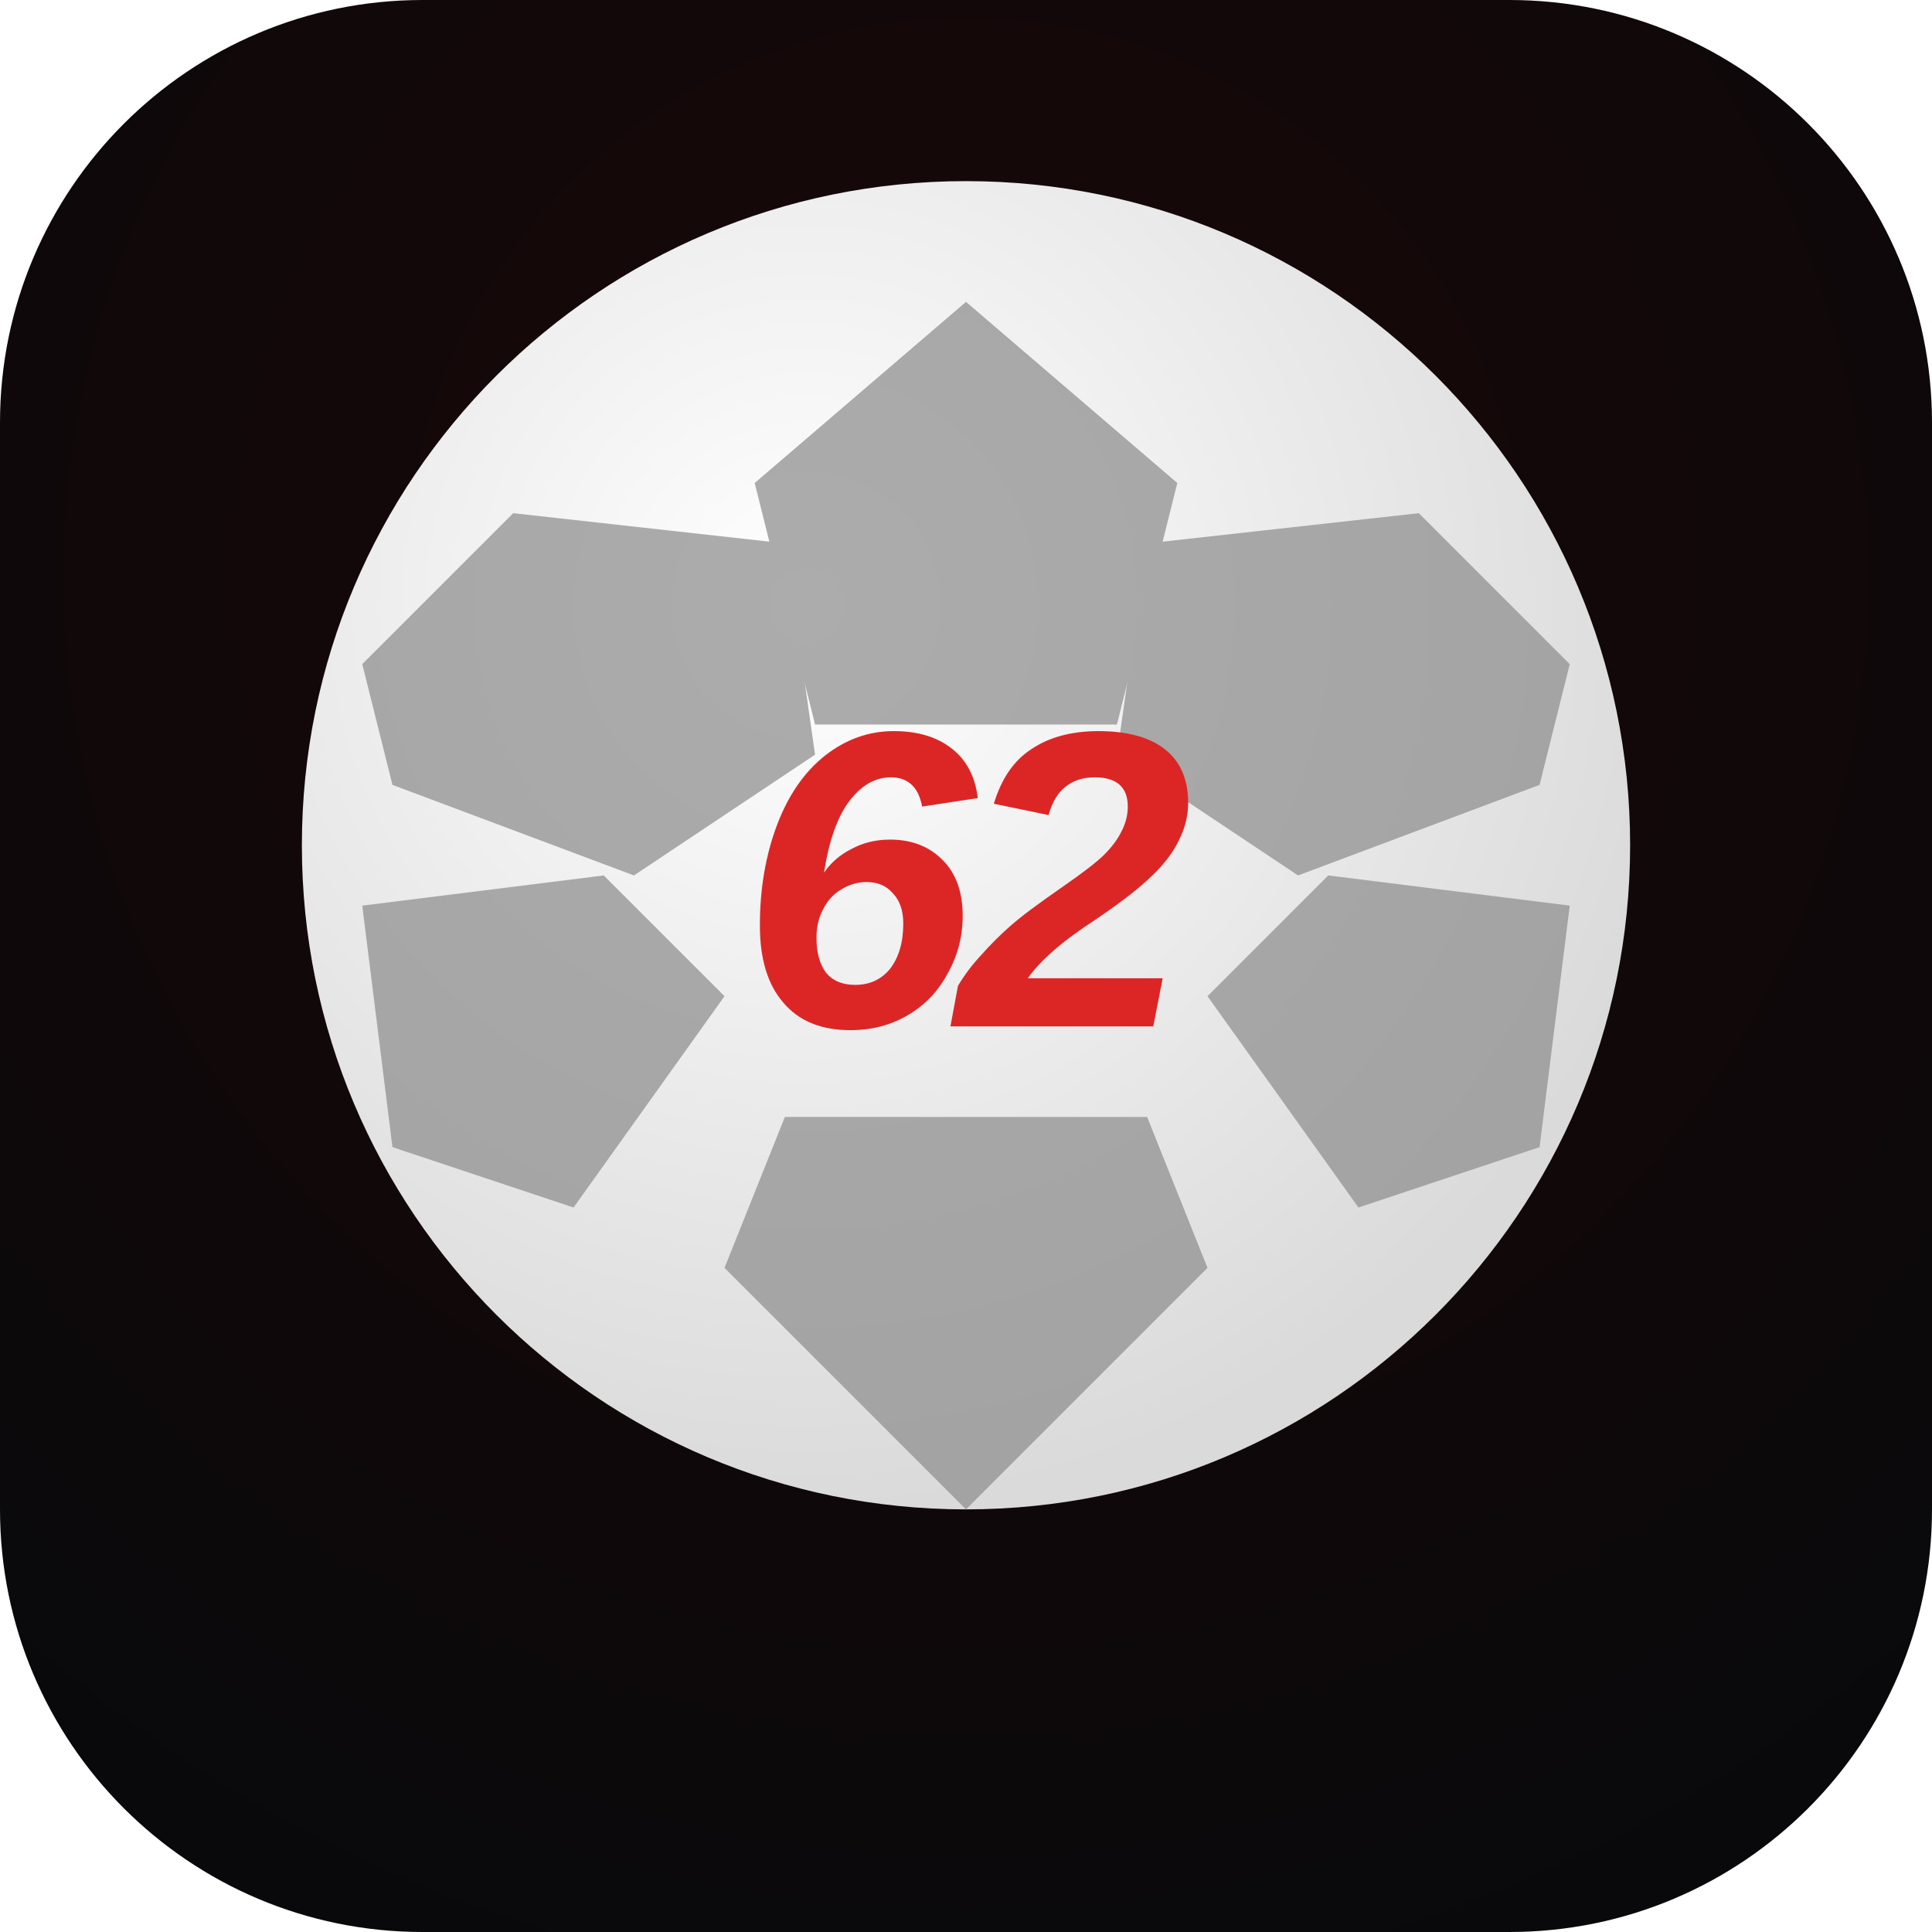
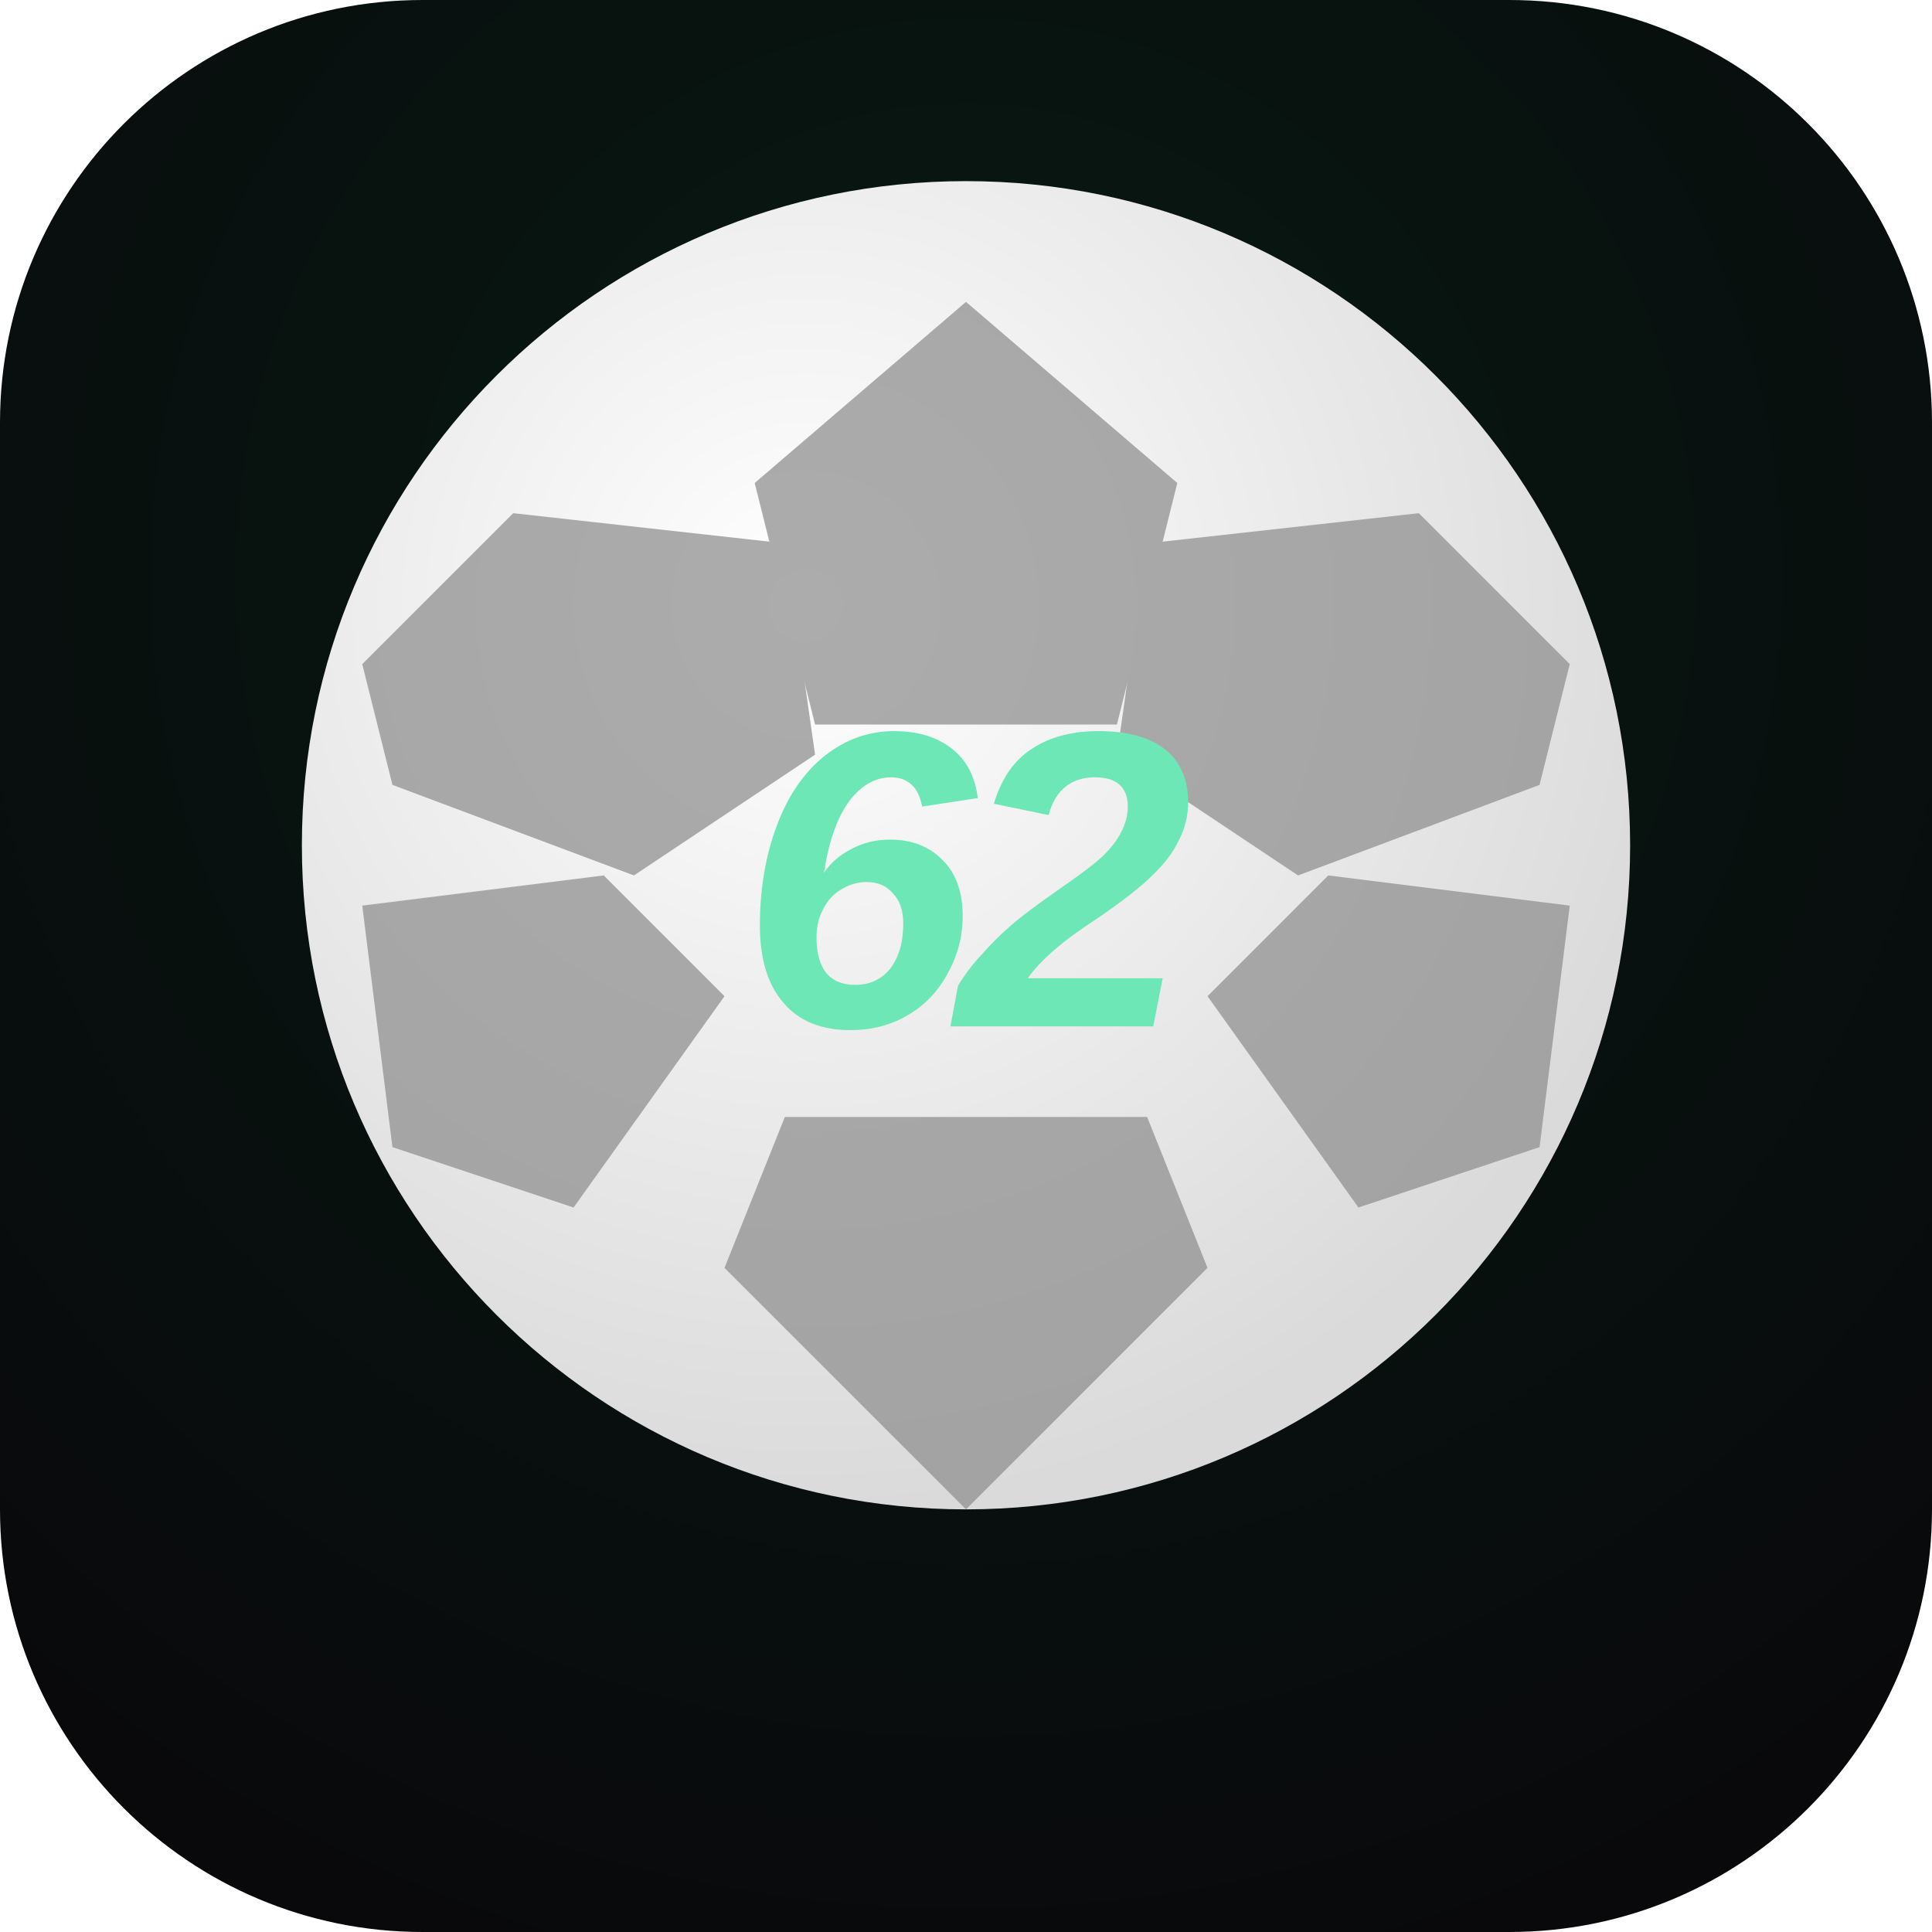
<svg xmlns="http://www.w3.org/2000/svg" viewBox="0 0 32 32" width="32" height="32">
  <defs>
    <radialGradient id="bg" cx="50%" cy="30%" r="75%">
-       <stop offset="0%" stop-color="#1a0707" />
+       <stop offset="0%" stop-color="#071a13" />
      <stop offset="100%" stop-color="#09090b" />
    </radialGradient>
    <radialGradient id="ball" cx="38%" cy="32%" r="68%">
      <stop offset="0%" stop-color="#ffffff" />
      <stop offset="100%" stop-color="#dadada" />
    </radialGradient>
    <clipPath id="fc">
      <circle cx="16" cy="14" r="11" />
    </clipPath>
  </defs>
  <rect width="32" height="32" rx="7" fill="url(#bg)" />
  <circle cx="16" cy="14" r="11" fill="url(#ball)" />
  <g clip-path="url(#fc)" fill="#909090" opacity="0.75">
    <polygon points="16,5 19.5,8 18.5,12 13.5,12 12.5,8" />
    <polygon points="6,11 8.5,8.5 13,9 13.5,12.5 10.5,14.5 6.5,13" />
    <polygon points="26,11 23.5,8.5 19,9 18.5,12.5 21.5,14.5 25.5,13" />
    <polygon points="6.5,19 6,15 10,14.5 12,16.5 9.5,20" />
    <polygon points="25.5,19 26,15 22,14.5 20,16.5 22.5,20" />
    <polygon points="16,25 12,21 13,18.5 19,18.5 20,21" />
  </g>
-   <text x="16" y="17" font-family="Arial Black, Arial, sans-serif" font-weight="900" font-size="7" text-anchor="middle" font-style="italic" letter-spacing="-0.3" fill="#dc2626">62</text>
+   <text x="16" y="17" font-family="Arial Black, Arial, sans-serif" font-weight="900" font-size="7" text-anchor="middle" font-style="italic" letter-spacing="-0.3" fill="#6ee7b7">62</text>
</svg>
